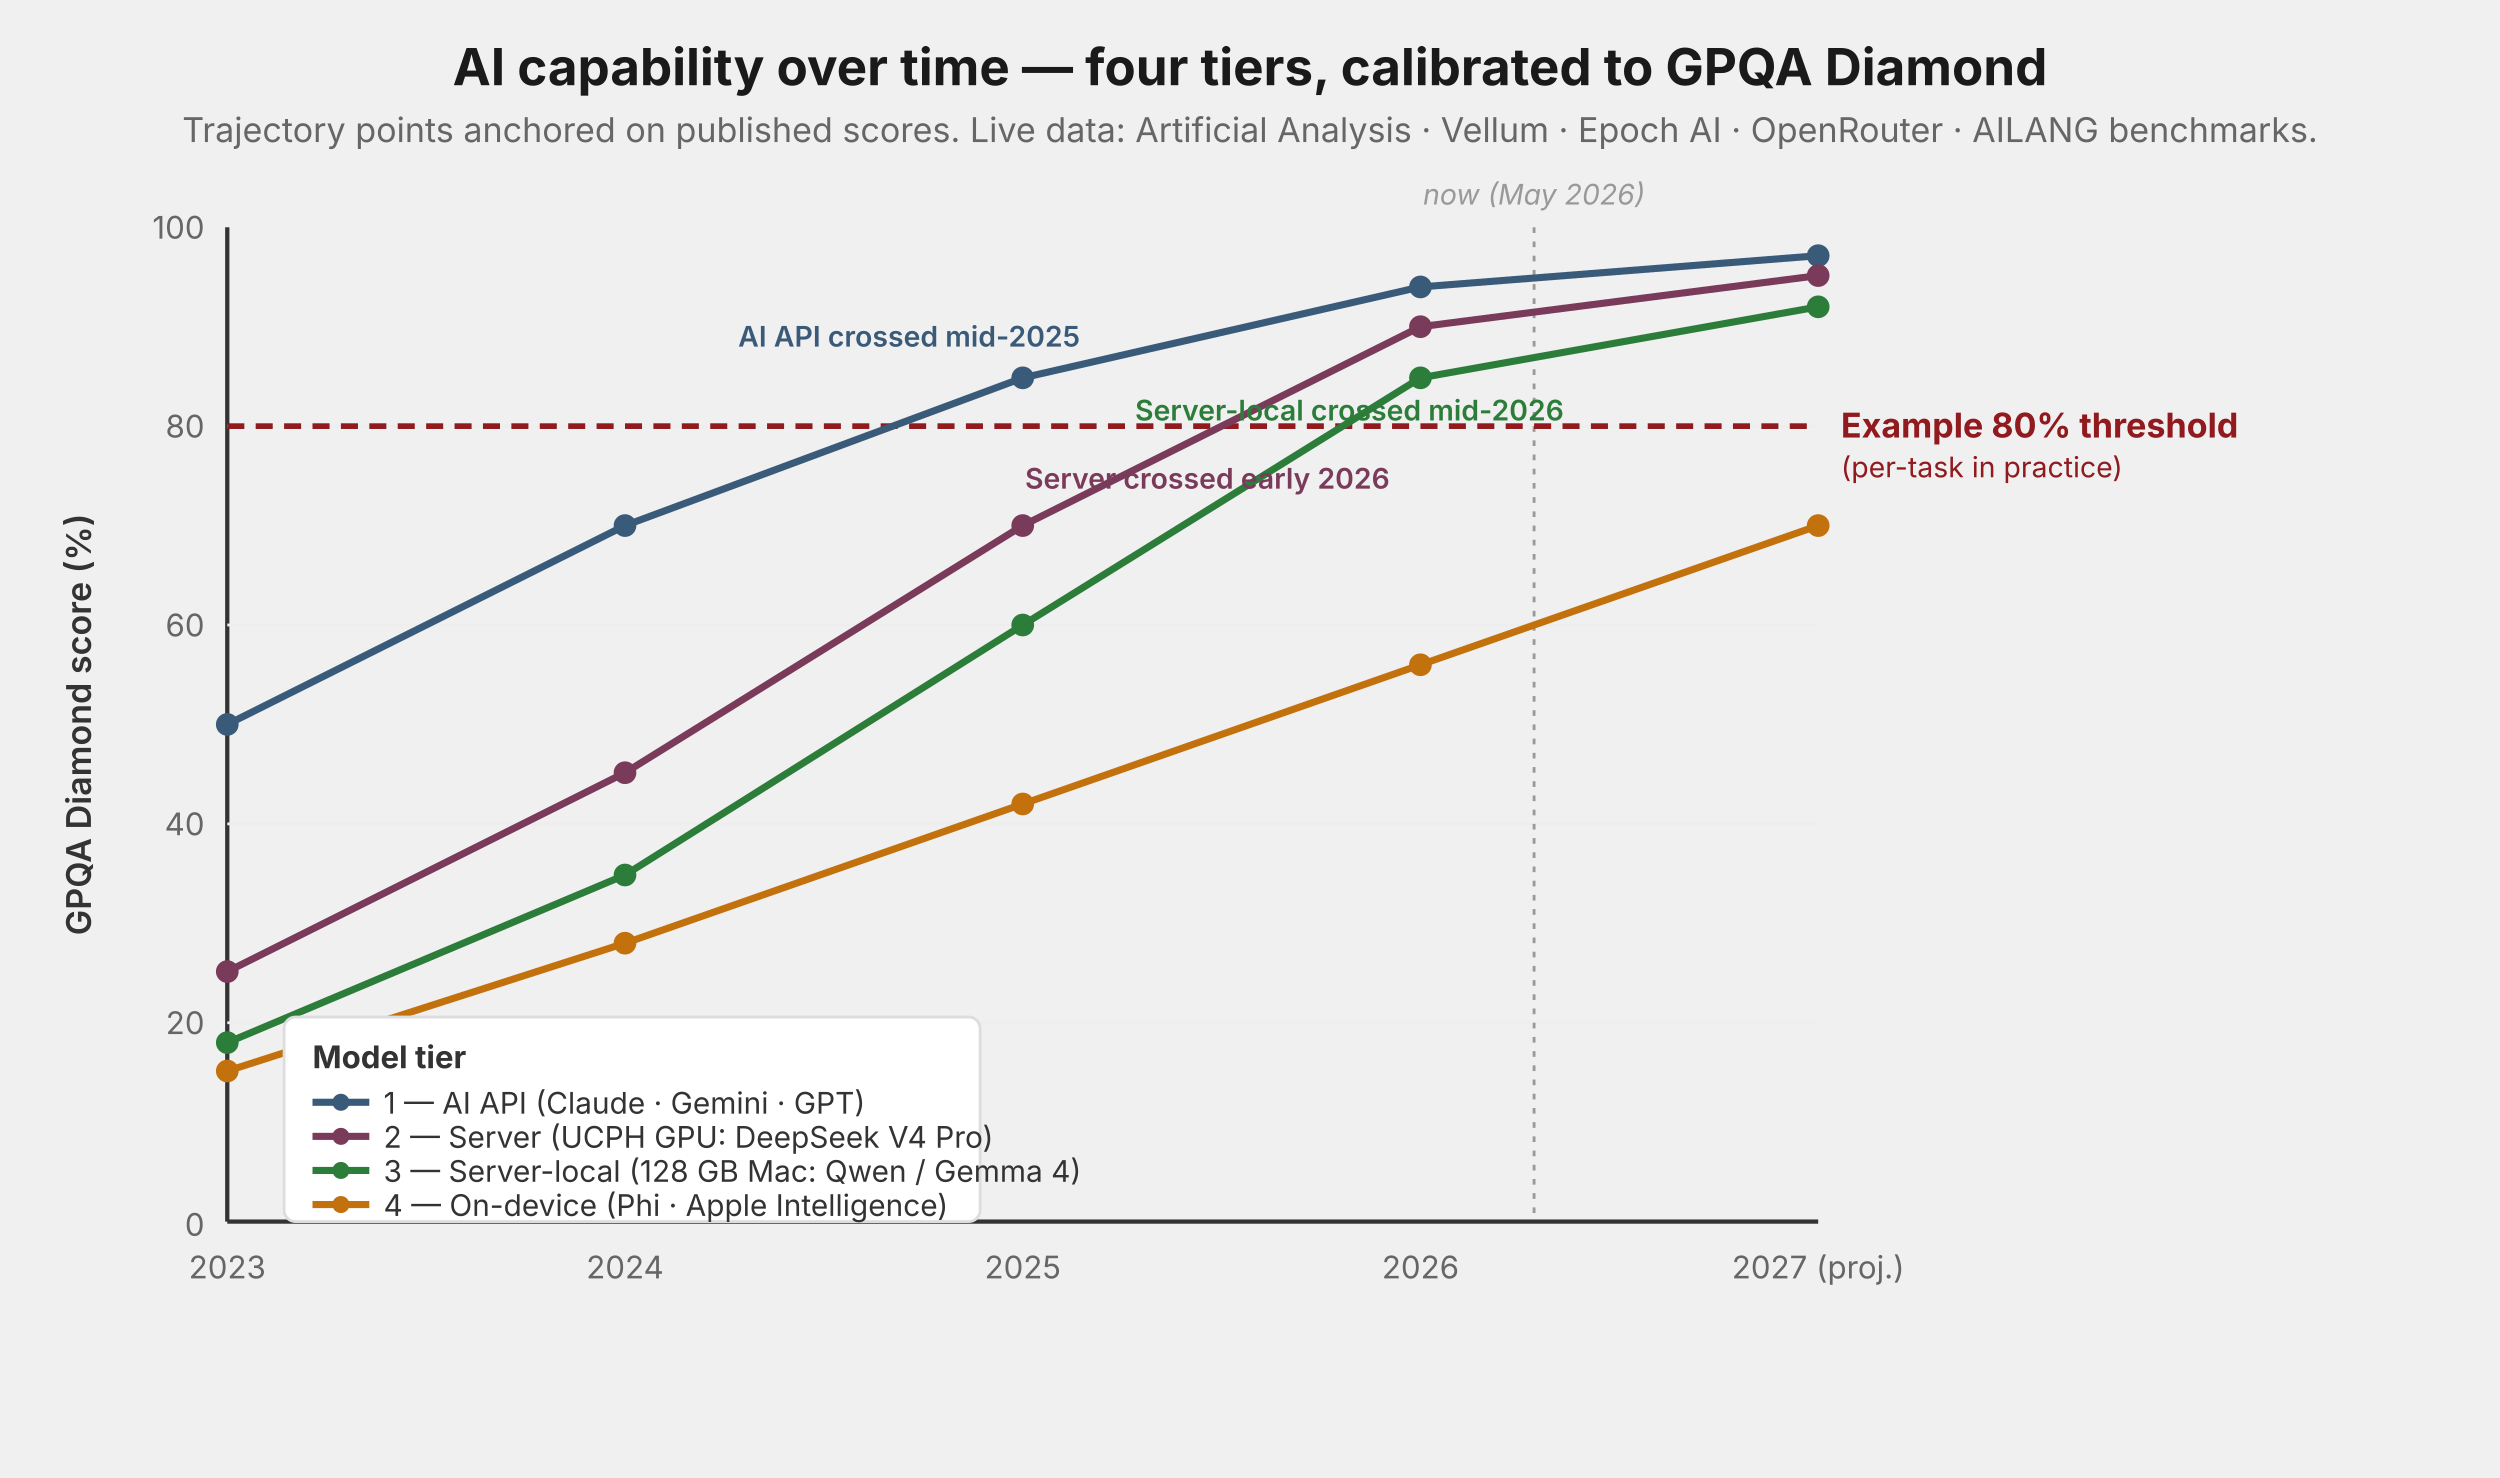
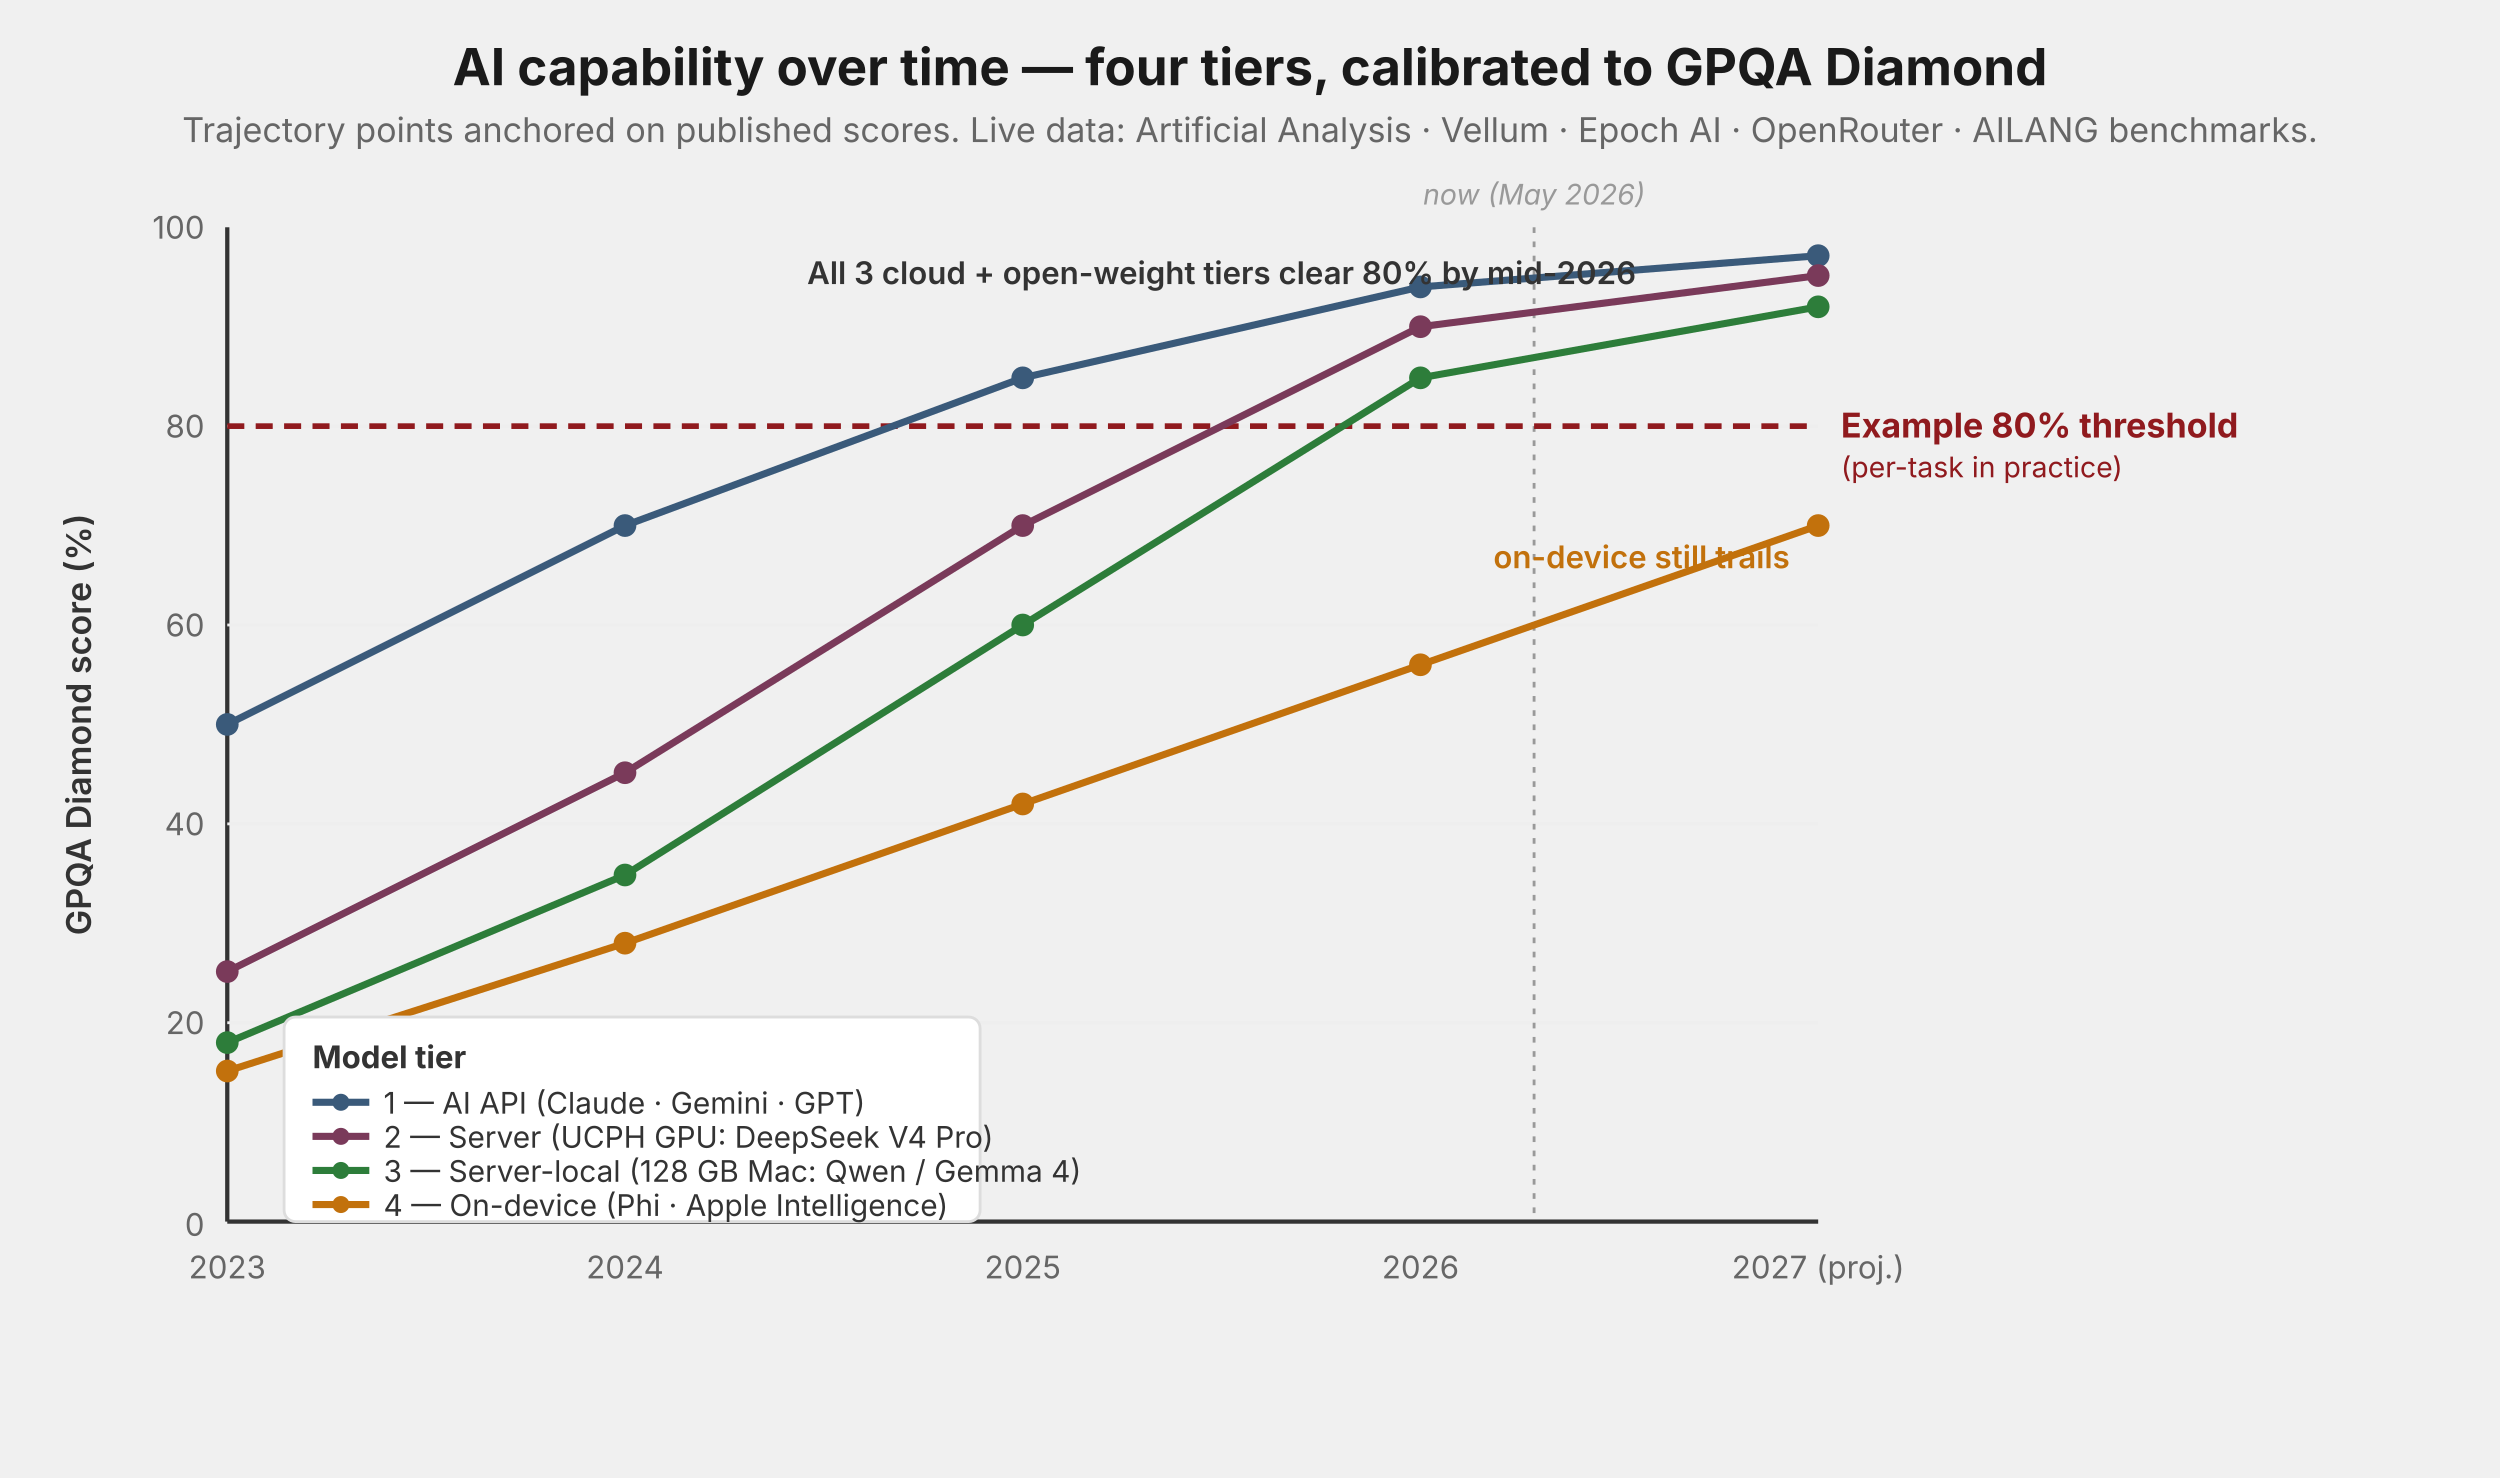
<svg xmlns="http://www.w3.org/2000/svg" viewBox="0 0 880 520" font-family="Inter, -apple-system, BlinkMacSystemFont, system-ui, sans-serif" role="img" aria-label="Plot of AI capability over time across four model tiers, calibrated to GPQA Diamond benchmark trajectories">
  <text x="440" y="30" text-anchor="middle" font-size="18" font-weight="700" fill="#1a1a1a">
    AI capability over time — four tiers, calibrated to GPQA Diamond
  </text>
  <text x="440" y="50" text-anchor="middle" font-size="12" fill="#666">
    Trajectory points anchored on published scores. Live data: Artificial Analysis · Vellum · Epoch AI · OpenRouter · AILANG benchmarks.
  </text>
  <line x1="80" y1="430" x2="640" y2="430" stroke="#333" stroke-width="1.5" />
  <line x1="80" y1="80" x2="80" y2="430" stroke="#333" stroke-width="1.5" />
  <line x1="80" y1="360" x2="640" y2="360" stroke="#eee" stroke-width="1" />
  <line x1="80" y1="290" x2="640" y2="290" stroke="#eee" stroke-width="1" />
  <line x1="80" y1="220" x2="640" y2="220" stroke="#eee" stroke-width="1" />
  <line x1="80" y1="150" x2="640" y2="150" stroke="#eee" stroke-width="1" />
  <text x="72" y="435" text-anchor="end" font-size="11" fill="#666">0</text>
  <text x="72" y="364" text-anchor="end" font-size="11" fill="#666">20</text>
  <text x="72" y="294" text-anchor="end" font-size="11" fill="#666">40</text>
  <text x="72" y="224" text-anchor="end" font-size="11" fill="#666">60</text>
  <text x="72" y="154" text-anchor="end" font-size="11" fill="#666">80</text>
  <text x="72" y="84" text-anchor="end" font-size="11" fill="#666">100</text>
  <text x="32" y="255" text-anchor="middle" font-size="12" fill="#333" font-weight="600" transform="rotate(-90 32 255)">
    GPQA Diamond score (%)
  </text>
  <text x="80" y="450" text-anchor="middle" font-size="11" fill="#666">2023</text>
  <text x="220" y="450" text-anchor="middle" font-size="11" fill="#666">2024</text>
  <text x="360" y="450" text-anchor="middle" font-size="11" fill="#666">2025</text>
  <text x="500" y="450" text-anchor="middle" font-size="11" fill="#666">2026</text>
  <text x="640" y="450" text-anchor="middle" font-size="11" fill="#666">2027 (proj.)</text>
  <line x1="540" y1="80" x2="540" y2="430" stroke="#999" stroke-width="1" stroke-dasharray="2,3" />
  <text x="540" y="72" text-anchor="middle" font-size="10" fill="#999" font-style="italic">now (May 2026)</text>
  <line x1="80" y1="150" x2="640" y2="150" stroke="#901a1e" stroke-width="2" stroke-dasharray="6,4" />
  <text x="648" y="154" font-size="12" fill="#901a1e" font-weight="700">
    Example 80% threshold
  </text>
  <text x="648" y="168" font-size="10" fill="#901a1e">
    (per-task in practice)
  </text>
  <polyline points="80,255 220,185 360,133 500,101 640,90" fill="none" stroke="#3a5a7a" stroke-width="2.5" />
  <circle cx="80" cy="255" r="4" fill="#3a5a7a" />
  <circle cx="220" cy="185" r="4" fill="#3a5a7a" />
  <circle cx="360" cy="133" r="4" fill="#3a5a7a" />
  <circle cx="500" cy="101" r="4" fill="#3a5a7a" />
  <circle cx="640" cy="90" r="4" fill="#3a5a7a" />
  <polyline points="80,342 220,272 360,185 500,115 640,97" fill="none" stroke="#7a3a5a" stroke-width="2.5" />
  <circle cx="80" cy="342" r="4" fill="#7a3a5a" />
  <circle cx="220" cy="272" r="4" fill="#7a3a5a" />
  <circle cx="360" cy="185" r="4" fill="#7a3a5a" />
  <circle cx="500" cy="115" r="4" fill="#7a3a5a" />
  <circle cx="640" cy="97" r="4" fill="#7a3a5a" />
  <polyline points="80,367 220,308 360,220 500,133 640,108" fill="none" stroke="#2d7d3a" stroke-width="2.5" />
  <circle cx="80" cy="367" r="4" fill="#2d7d3a" />
  <circle cx="220" cy="308" r="4" fill="#2d7d3a" />
  <circle cx="360" cy="220" r="4" fill="#2d7d3a" />
  <circle cx="500" cy="133" r="4" fill="#2d7d3a" />
  <circle cx="640" cy="108" r="4" fill="#2d7d3a" />
  <polyline points="80,377 220,332 360,283 500,234 640,185" fill="none" stroke="#c2710c" stroke-width="2.5" />
  <circle cx="80" cy="377" r="4" fill="#c2710c" />
  <circle cx="220" cy="332" r="4" fill="#c2710c" />
  <circle cx="360" cy="283" r="4" fill="#c2710c" />
  <circle cx="500" cy="234" r="4" fill="#c2710c" />
  <circle cx="640" cy="185" r="4" fill="#c2710c" />
-   <text x="320" y="122" text-anchor="middle" font-size="10" fill="#3a5a7a" font-weight="600">
-     AI API crossed mid-2025
+   <text x="430" y="100" text-anchor="middle" font-size="11" fill="#333" font-weight="600">
+     All 3 cloud + open-weight tiers clear 80% by mid-2026
  </text>
-   <text x="425" y="172" text-anchor="middle" font-size="10" fill="#7a3a5a" font-weight="600">
-     Server crossed early 2026
-   </text>
-   <text x="475" y="148" text-anchor="middle" font-size="10" fill="#2d7d3a" font-weight="600">
-     Server-local crossed mid-2026
+   <text x="630" y="200" text-anchor="end" font-size="11" fill="#c2710c" font-weight="600">
+     on-device still trails
  </text>
  <rect x="100" y="358" width="245" height="72" fill="#ffffff" stroke="#ddd" stroke-width="1" rx="4" />
  <text x="110" y="376" font-size="11" font-weight="700" fill="#333">Model tier</text>
  <line x1="110" y1="388" x2="130" y2="388" stroke="#3a5a7a" stroke-width="2.5" />
  <circle cx="120" cy="388" r="3" fill="#3a5a7a" />
  <text x="135" y="392" font-size="10.5" fill="#333">1 — AI API (Claude · Gemini · GPT)</text>
  <line x1="110" y1="400" x2="130" y2="400" stroke="#7a3a5a" stroke-width="2.5" />
  <circle cx="120" cy="400" r="3" fill="#7a3a5a" />
  <text x="135" y="404" font-size="10.5" fill="#333">2 — Server (UCPH GPU: DeepSeek V4 Pro)</text>
  <line x1="110" y1="412" x2="130" y2="412" stroke="#2d7d3a" stroke-width="2.5" />
  <circle cx="120" cy="412" r="3" fill="#2d7d3a" />
  <text x="135" y="416" font-size="10.5" fill="#333">3 — Server-local (128 GB Mac: Qwen / Gemma 4)</text>
  <line x1="110" y1="424" x2="130" y2="424" stroke="#c2710c" stroke-width="2.5" />
  <circle cx="120" cy="424" r="3" fill="#c2710c" />
  <text x="135" y="428" font-size="10.5" fill="#333">4 — On-device (Phi · Apple Intelligence)</text>
</svg>
